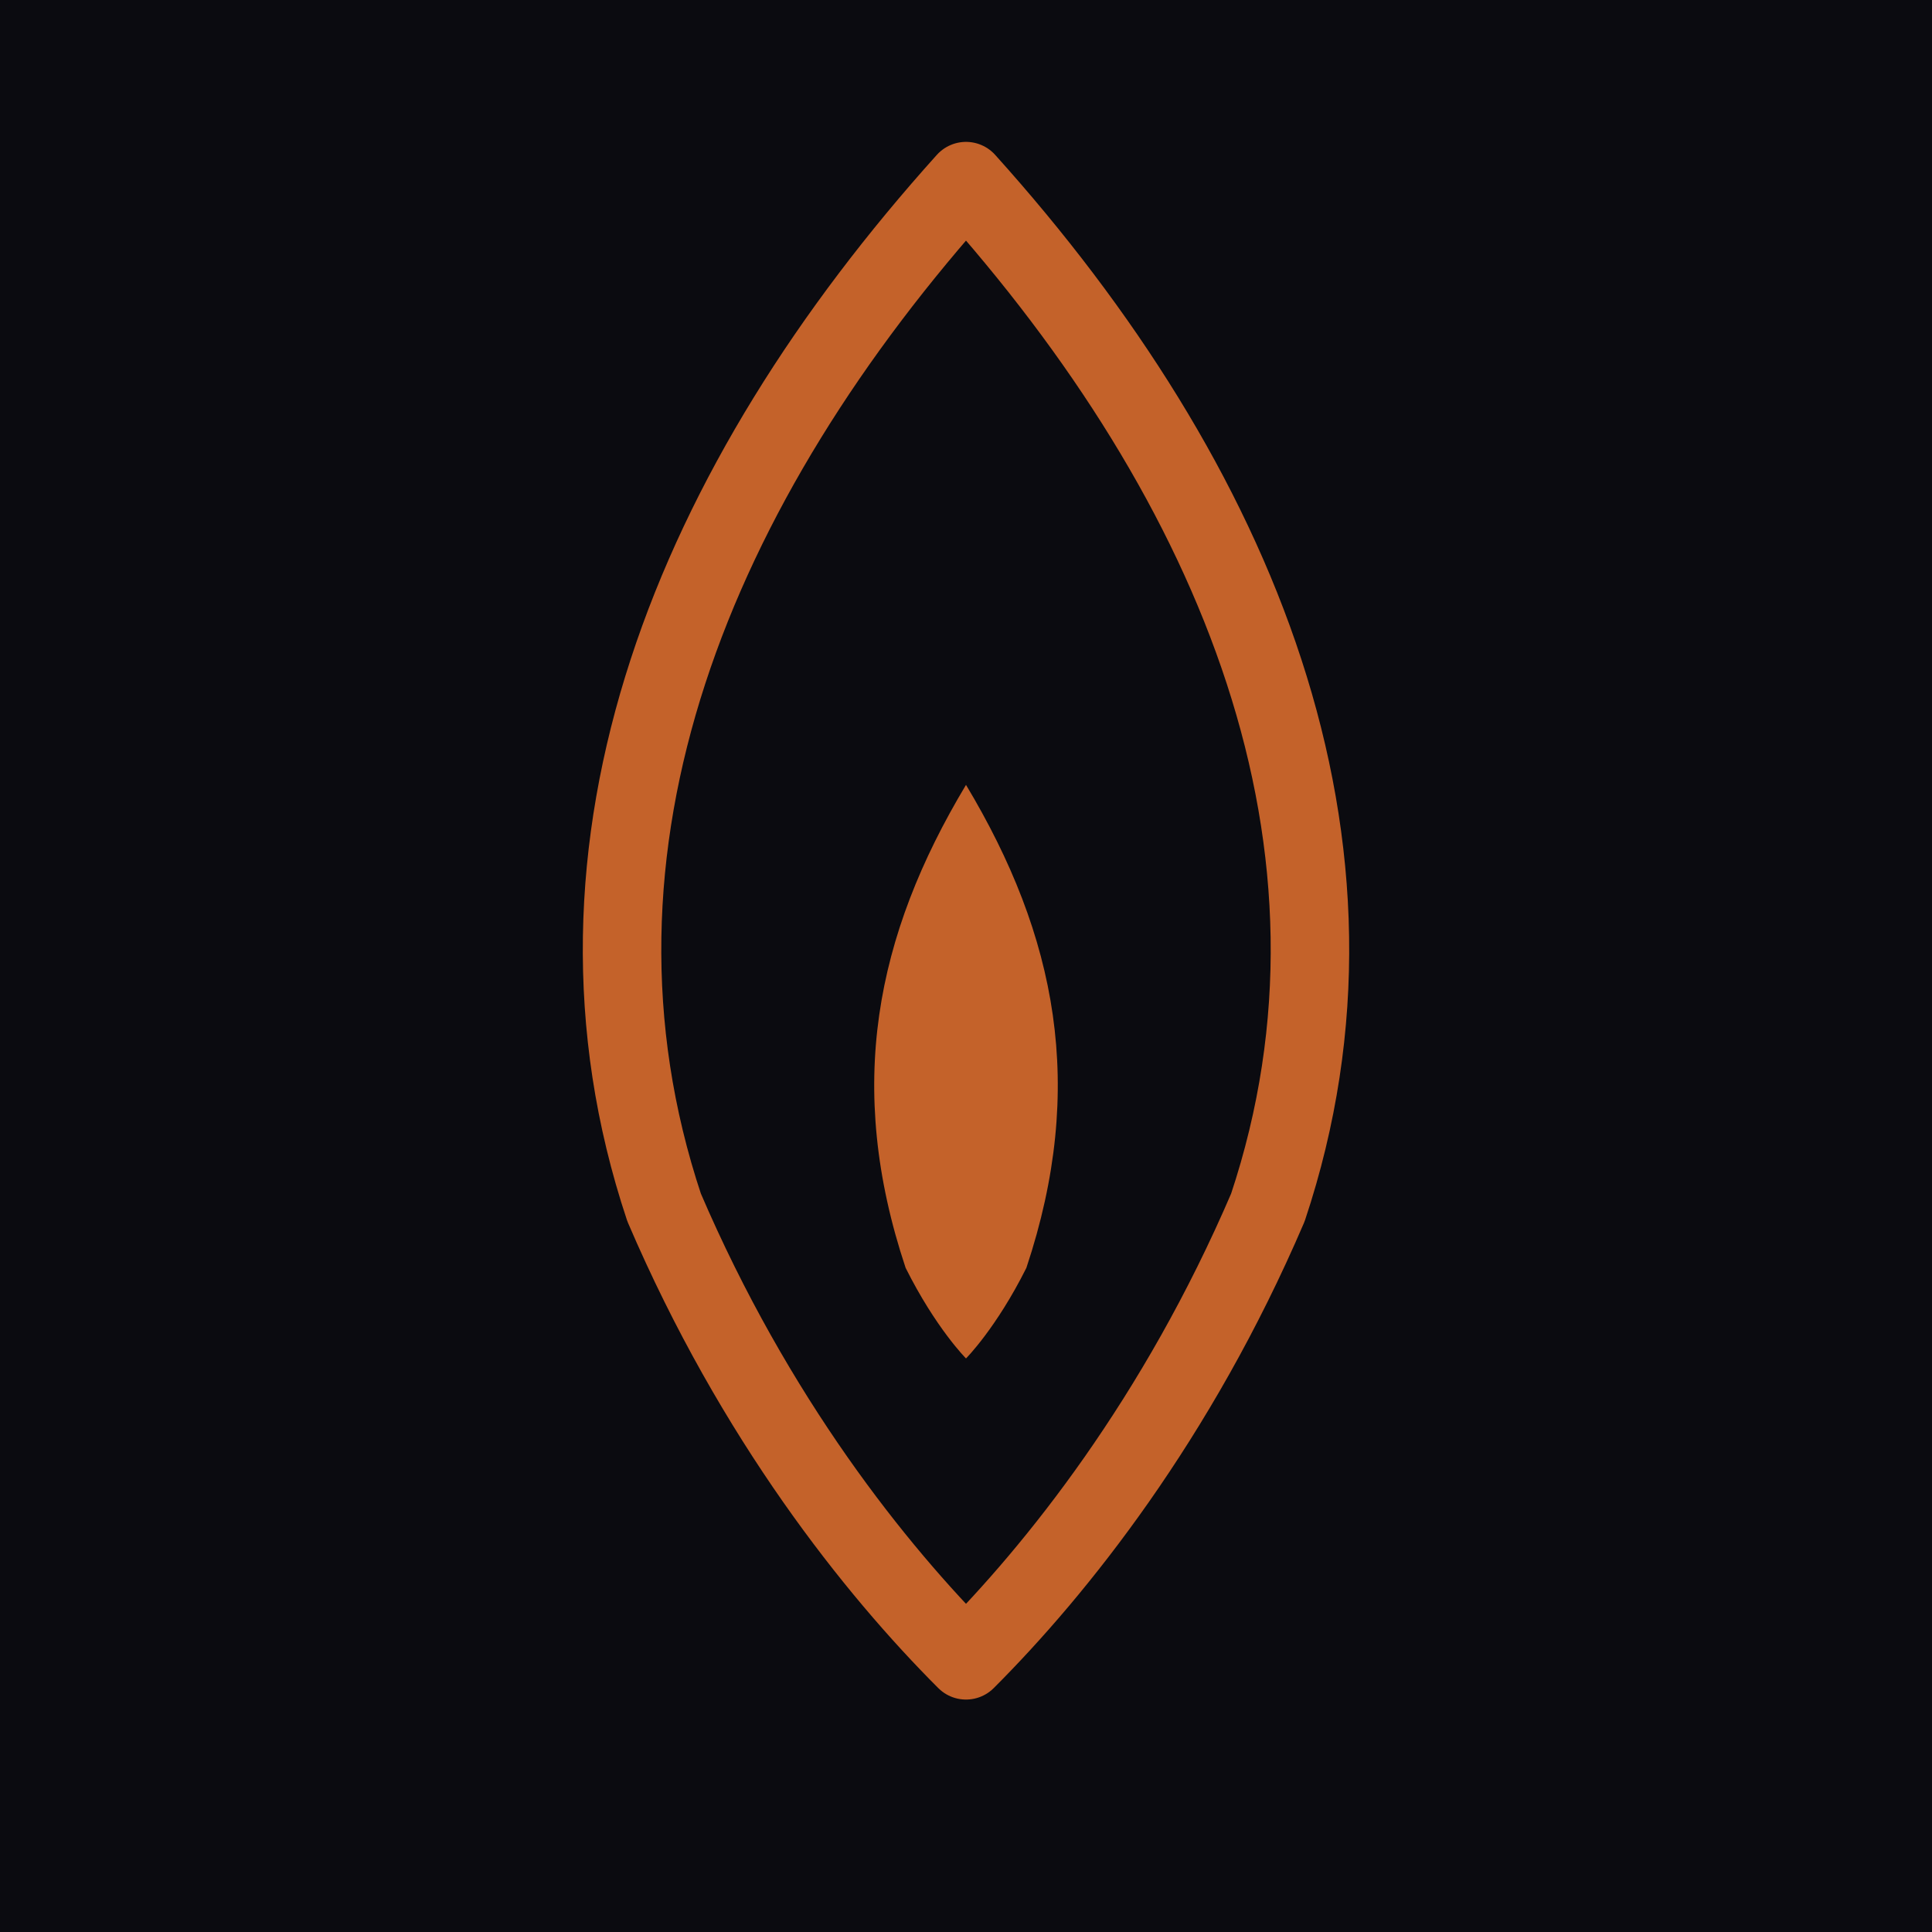
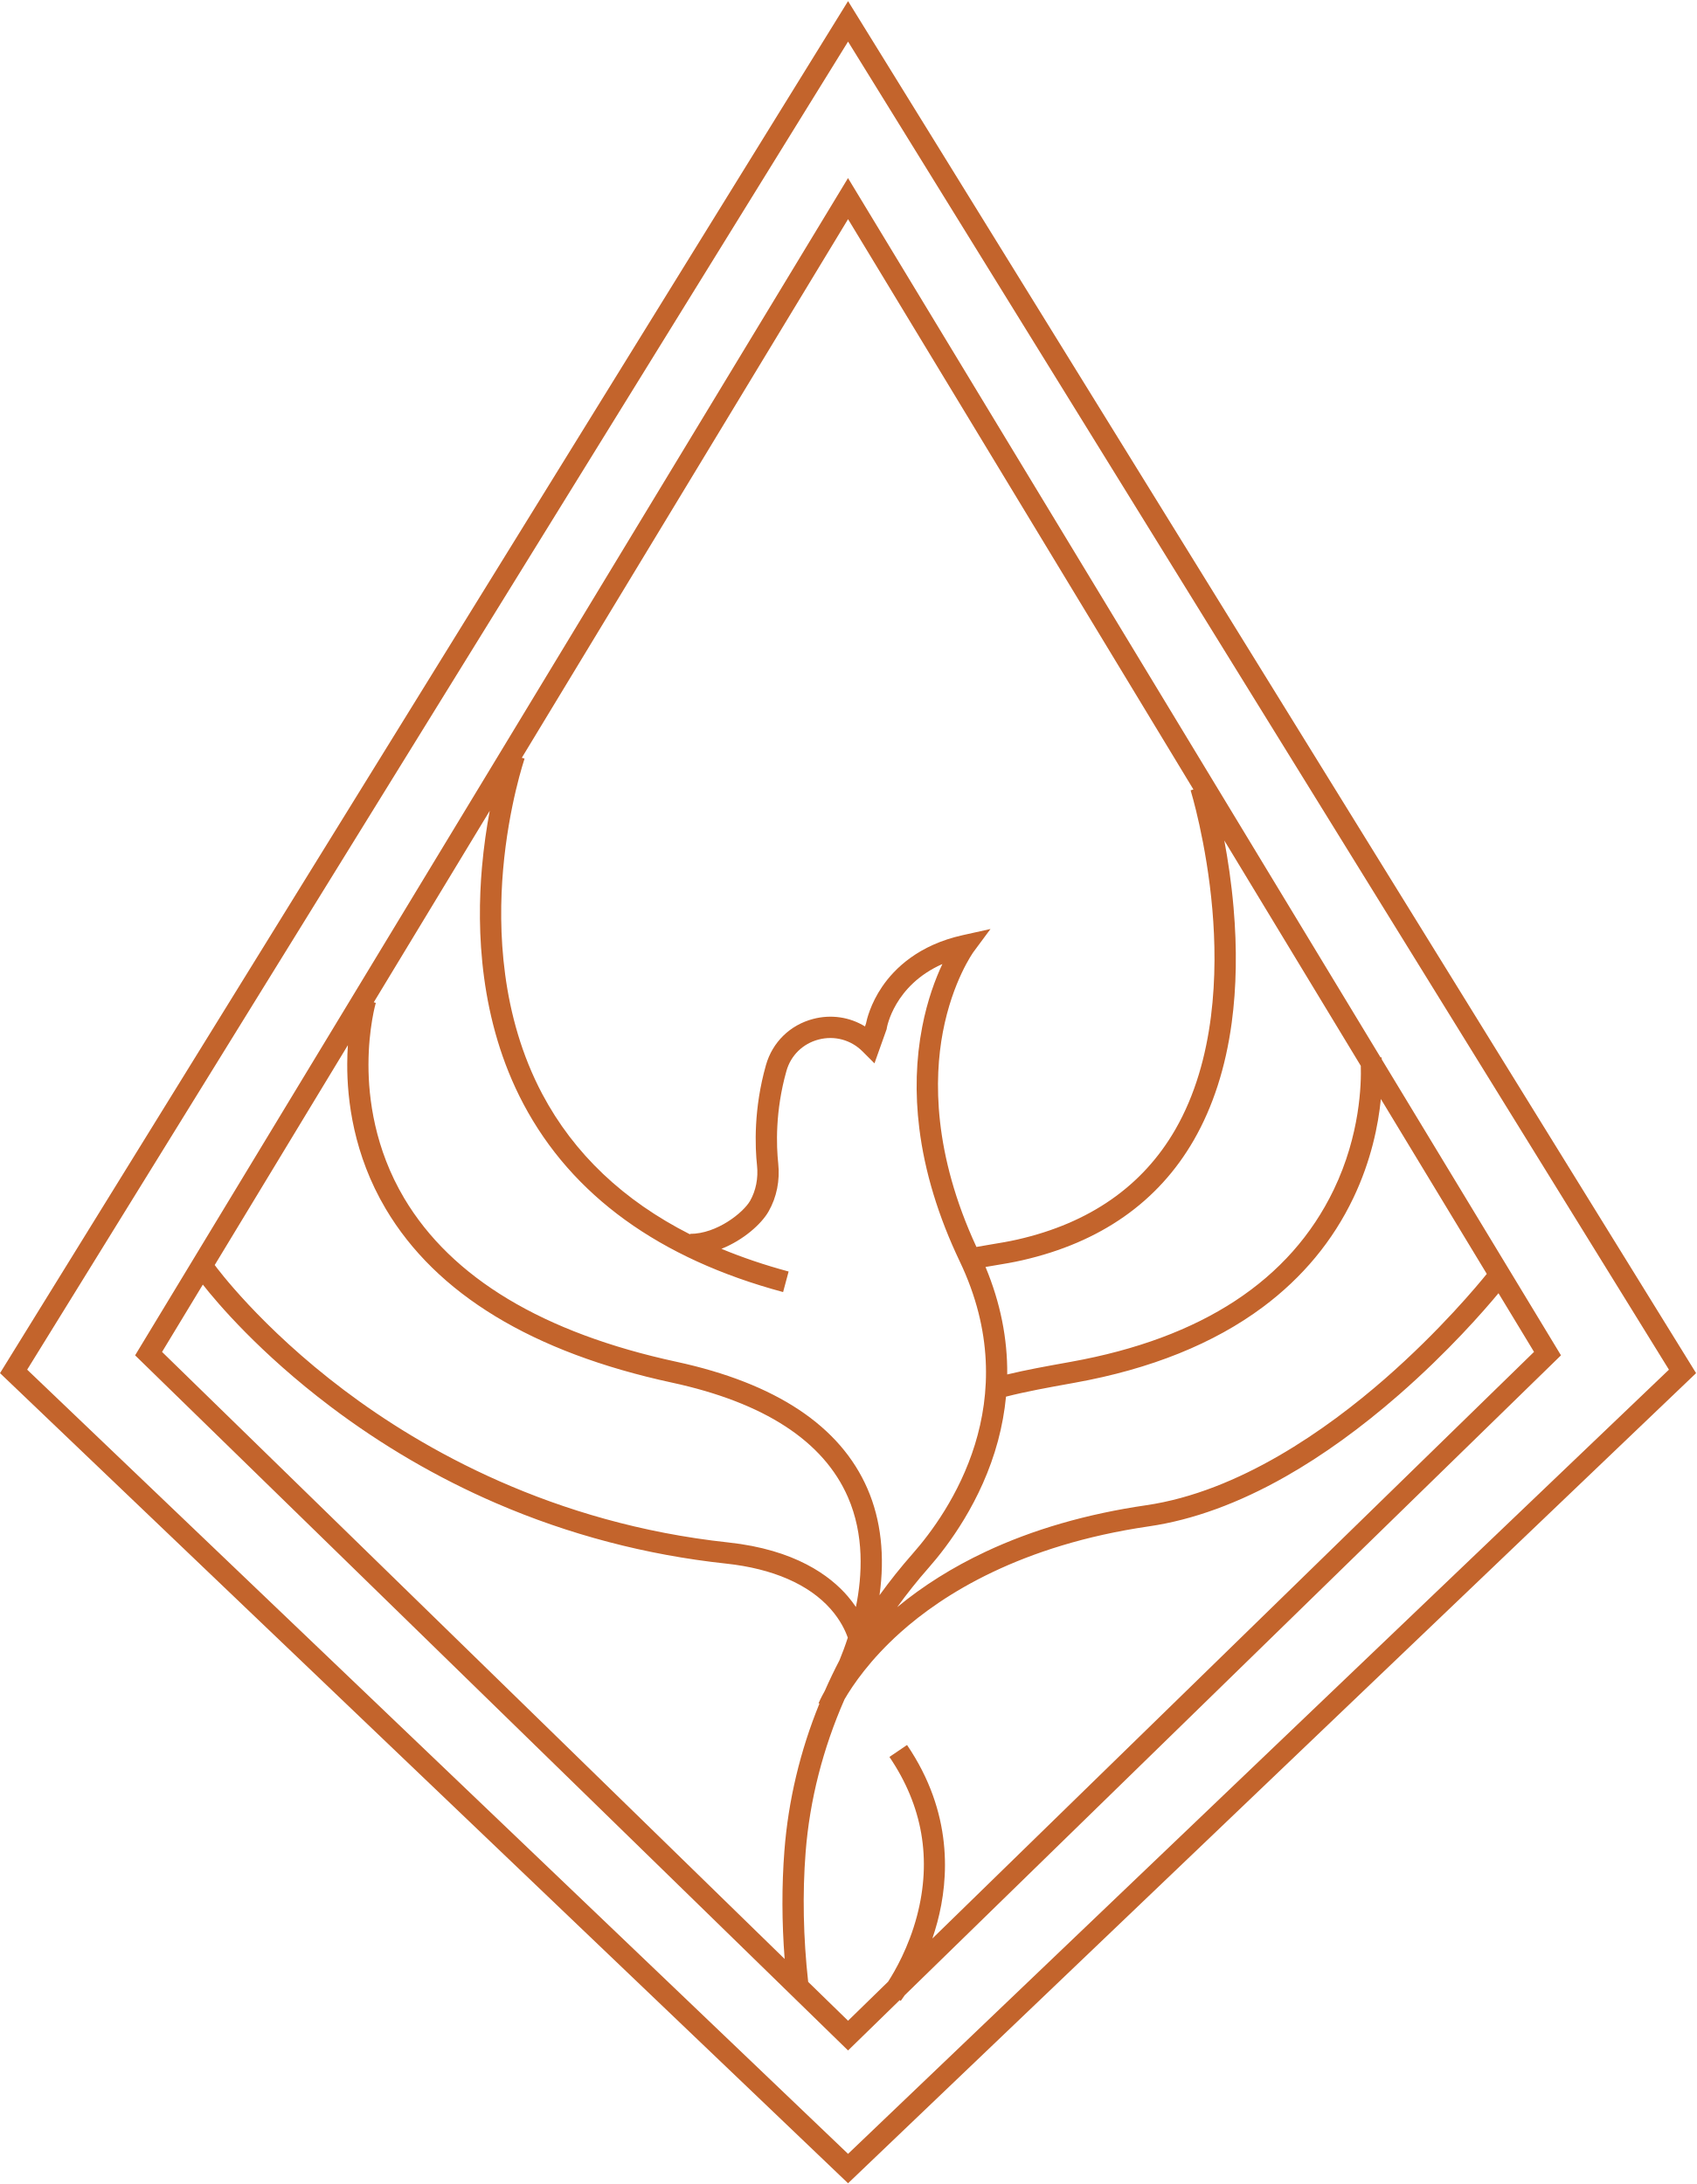
- <svg xmlns="http://www.w3.org/2000/svg" viewBox="0 0 32 32">
-   <rect width="32" height="32" fill="#0b0b10" />
-   <path d="M16 3 C20.5 8 23 14 21 20 C19.5 23.5 17.5 26 16 27.5 C14.5 26 12.5 23.5 11 20 C9 14 11.5 8 16 3 Z" stroke="#c4622a" stroke-width="1.3" stroke-linejoin="round" fill="none" />
-   <path d="M16 13 C17.5 15.5 18 18 17 21 C16.5 22 16 22.5 16 22.5 C16 22.5 15.5 22 15 21 C14 18 14.5 15.5 16 13 Z" fill="#c4622a" />
+ <svg xmlns="http://www.w3.org/2000/svg" viewBox="274.469 88.281 944.25 1215.719">
+   <defs>
+     <clipPath id="c">
+       <path d="M 274.469 88.281 L 1218.719 88.281 L 1218.719 1304 L 274.469 1304 Z" clip-rule="nonzero" />
+     </clipPath>
+   </defs>
+   <g clip-path="url(#c)">
+     <path fill="#c3642c" fill-rule="nonzero" d="M 746.406 88.902 L 274.477 852.633 L 746.406 1303.594 L 1218.332 852.633 Z M 289.59 850.703 L 746.406 111.426 L 1203.219 850.703 L 746.406 1287.223 Z M 289.59 850.703 " />
+   </g>
+   <path fill="#c3642c" fill-rule="nonzero" d="M 777.918 1198.938 L 1143.145 842.723 L 1043.422 678.012 C 1043.367 677.371 1043.336 676.969 1043.316 676.832 L 1042.738 676.895 L 746.383 187.41 L 352.094 838.699 L 349.656 842.723 L 746.406 1229.668 L 775.133 1201.652 L 775.699 1202.086 C 775.836 1201.922 776.648 1200.828 777.918 1198.938 Z M 565.766 702.816 C 592.746 753.734 641.363 788.965 710.258 807.504 L 713.332 796.066 C 700.066 792.496 687.609 788.273 675.945 783.434 C 688.137 778.582 698.148 769.672 702.176 762.633 C 706.707 754.695 708.562 745.426 707.543 735.836 C 706.52 726.277 705.754 706.891 712.125 684.391 C 714.57 675.738 721.262 669.215 730.012 666.934 C 738.879 664.621 748.016 667.102 754.477 673.562 L 761.105 680.188 L 767.887 661.133 L 767.969 660.574 C 768.008 660.309 771.953 636.824 798.906 624.902 C 795.035 633.117 790.574 644.887 787.676 659.883 C 784.184 677.855 783.637 696.828 786.043 716.273 C 789.035 740.449 796.613 765.422 808.586 790.492 C 845.727 868.312 802.633 930.152 782.379 953.121 C 775.812 960.574 769.652 968.297 763.91 976.266 C 766.977 954.516 764.746 934.324 757.223 917.004 C 742.059 882.074 706.273 858.289 650.871 846.305 C 576.738 830.273 525.777 799.648 499.402 755.273 C 482.949 727.578 479.5 699.574 479.52 680.953 C 479.531 660.605 483.559 646.66 483.598 646.527 L 482.473 646.195 L 547.008 539.598 C 545.297 548.703 543.707 559.344 542.672 571.113 C 539.648 605.641 541.207 656.477 565.766 702.816 Z M 960.934 593.461 C 959.715 579.422 957.777 566.703 955.793 556.133 L 1031.746 681.582 C 1032.055 691.305 1031.457 719.848 1016.684 750.547 C 992.406 800.98 943.262 833.195 870.613 846.297 L 868.684 846.648 C 856.863 848.773 845.582 850.816 834.98 853.367 C 835.176 833.301 831.141 813.297 822.902 793.539 C 824.605 793.238 826.332 792.949 828.098 792.66 C 833.039 791.844 838.148 791 843.375 789.801 C 886.852 779.883 918.965 757.391 938.805 722.934 C 949.438 704.465 956.539 682.5 959.902 657.633 C 962.574 637.906 962.926 616.312 960.934 593.461 Z M 489.121 761.176 C 517.207 808.586 570.793 841.133 648.375 857.906 C 699.801 869.023 732.758 890.484 746.344 921.691 C 755.438 942.582 754.383 965.023 750.781 982.809 C 749.473 980.867 747.973 978.855 746.238 976.844 C 736.414 965.383 716.926 950.891 679.879 946.898 C 582.023 936.359 509.539 894.977 465.957 862.109 C 419.301 826.93 394.879 793.723 393.961 792.453 L 468.062 670.062 C 467.848 673.312 467.711 676.781 467.703 680.469 C 467.598 700.648 471.262 731.035 489.121 761.176 Z M 791.254 960.977 C 801.785 949.023 820.809 923.961 829.832 890.352 C 832.027 882.145 833.516 873.93 834.309 865.723 C 845.539 862.852 857.836 860.633 870.77 858.301 L 872.699 857.949 C 914.805 850.363 949.984 836.191 977.273 815.836 C 999.293 799.41 1016.23 778.984 1027.605 755.117 C 1037.578 734.195 1041.492 714.457 1042.914 700.039 L 1101.855 797.387 C 1097.191 803.18 1075.926 828.902 1045.102 855.824 C 1013.125 883.746 964.125 918.613 912.246 926.18 C 879.254 930.988 849.184 939.703 822.875 952.078 C 804.625 960.656 788.148 971.012 773.762 982.902 C 779.211 975.355 785.043 968.027 791.254 960.977 Z M 938.605 527.738 L 937.047 528.223 C 937.141 528.512 945.926 557.145 949.156 594.75 C 952.109 629.07 950.934 678.156 928.512 717.051 C 910.375 748.512 880.844 769.105 840.719 778.25 C 835.836 779.367 830.902 780.18 826.137 780.965 C 823.398 781.418 820.613 781.883 817.848 782.398 C 793.652 730.129 794.27 688.609 799.152 662.816 C 804.539 634.355 816.121 618.305 816.227 618.152 L 825.672 605.402 L 810.188 608.84 C 785.598 614.301 772.273 627.422 765.418 637.465 C 758.895 647.031 756.84 655.723 756.367 658.117 L 755.828 659.637 C 747.312 654.422 737.043 652.844 727.02 655.457 C 714.156 658.801 704.332 668.41 700.719 681.148 C 693.801 705.57 694.637 726.668 695.754 737.074 C 696.496 744.074 695.125 751.062 691.883 756.738 C 688.219 763.148 673.52 775.113 658.5 775.113 L 658.5 775.402 C 621.422 756.605 593.863 730.477 576.262 697.301 C 553.09 653.617 551.602 605.32 554.43 572.496 C 557.516 536.727 566.258 511.004 566.395 510.602 L 564.867 510.074 L 746.406 210.273 Z M 387.344 803.344 C 395.344 813.523 418.918 841.414 458.434 871.277 C 486.953 892.828 517.879 910.891 550.363 924.953 C 590.961 942.531 634.109 953.875 678.598 958.664 C 704.496 961.453 724.605 970.203 736.742 983.965 C 742.203 990.156 744.949 996.125 746.262 999.891 C 744.766 1004.496 743.176 1008.727 741.637 1012.453 C 738.746 1018.016 736.02 1023.676 733.504 1029.414 C 733.41 1029.566 733.359 1029.66 733.359 1029.672 L 733.367 1029.684 C 731.148 1033.645 730.125 1036.07 730.004 1036.371 L 730.477 1036.566 C 719.711 1063.004 713.156 1090.512 710.988 1118.465 C 709.48 1137.91 709.535 1158.121 711.125 1178.738 L 364.652 840.824 Z M 724.211 1191.496 C 721.477 1166.742 720.992 1142.496 722.789 1119.371 C 725.047 1090.305 732.469 1061.453 744.445 1034.191 C 749.078 1026.215 758.688 1012.082 775.516 997 C 799.184 975.801 842.422 948.344 913.945 937.906 C 938.215 934.367 963.785 925.043 989.93 910.18 C 1010.68 898.391 1031.859 883.105 1052.887 864.742 C 1080.613 840.535 1100.43 817.711 1108.367 808.145 L 1128.145 840.805 L 793.32 1167.352 C 794.301 1164.48 795.23 1161.457 796.078 1158.309 C 802.539 1134.133 804.859 1097.387 779.23 1059.625 L 769.434 1066.273 C 787.91 1093.496 793.062 1123.285 784.754 1154.828 C 780.168 1172.203 772.551 1185.406 768.691 1191.383 L 746.406 1213.121 Z M 724.211 1191.496 " />
</svg>
